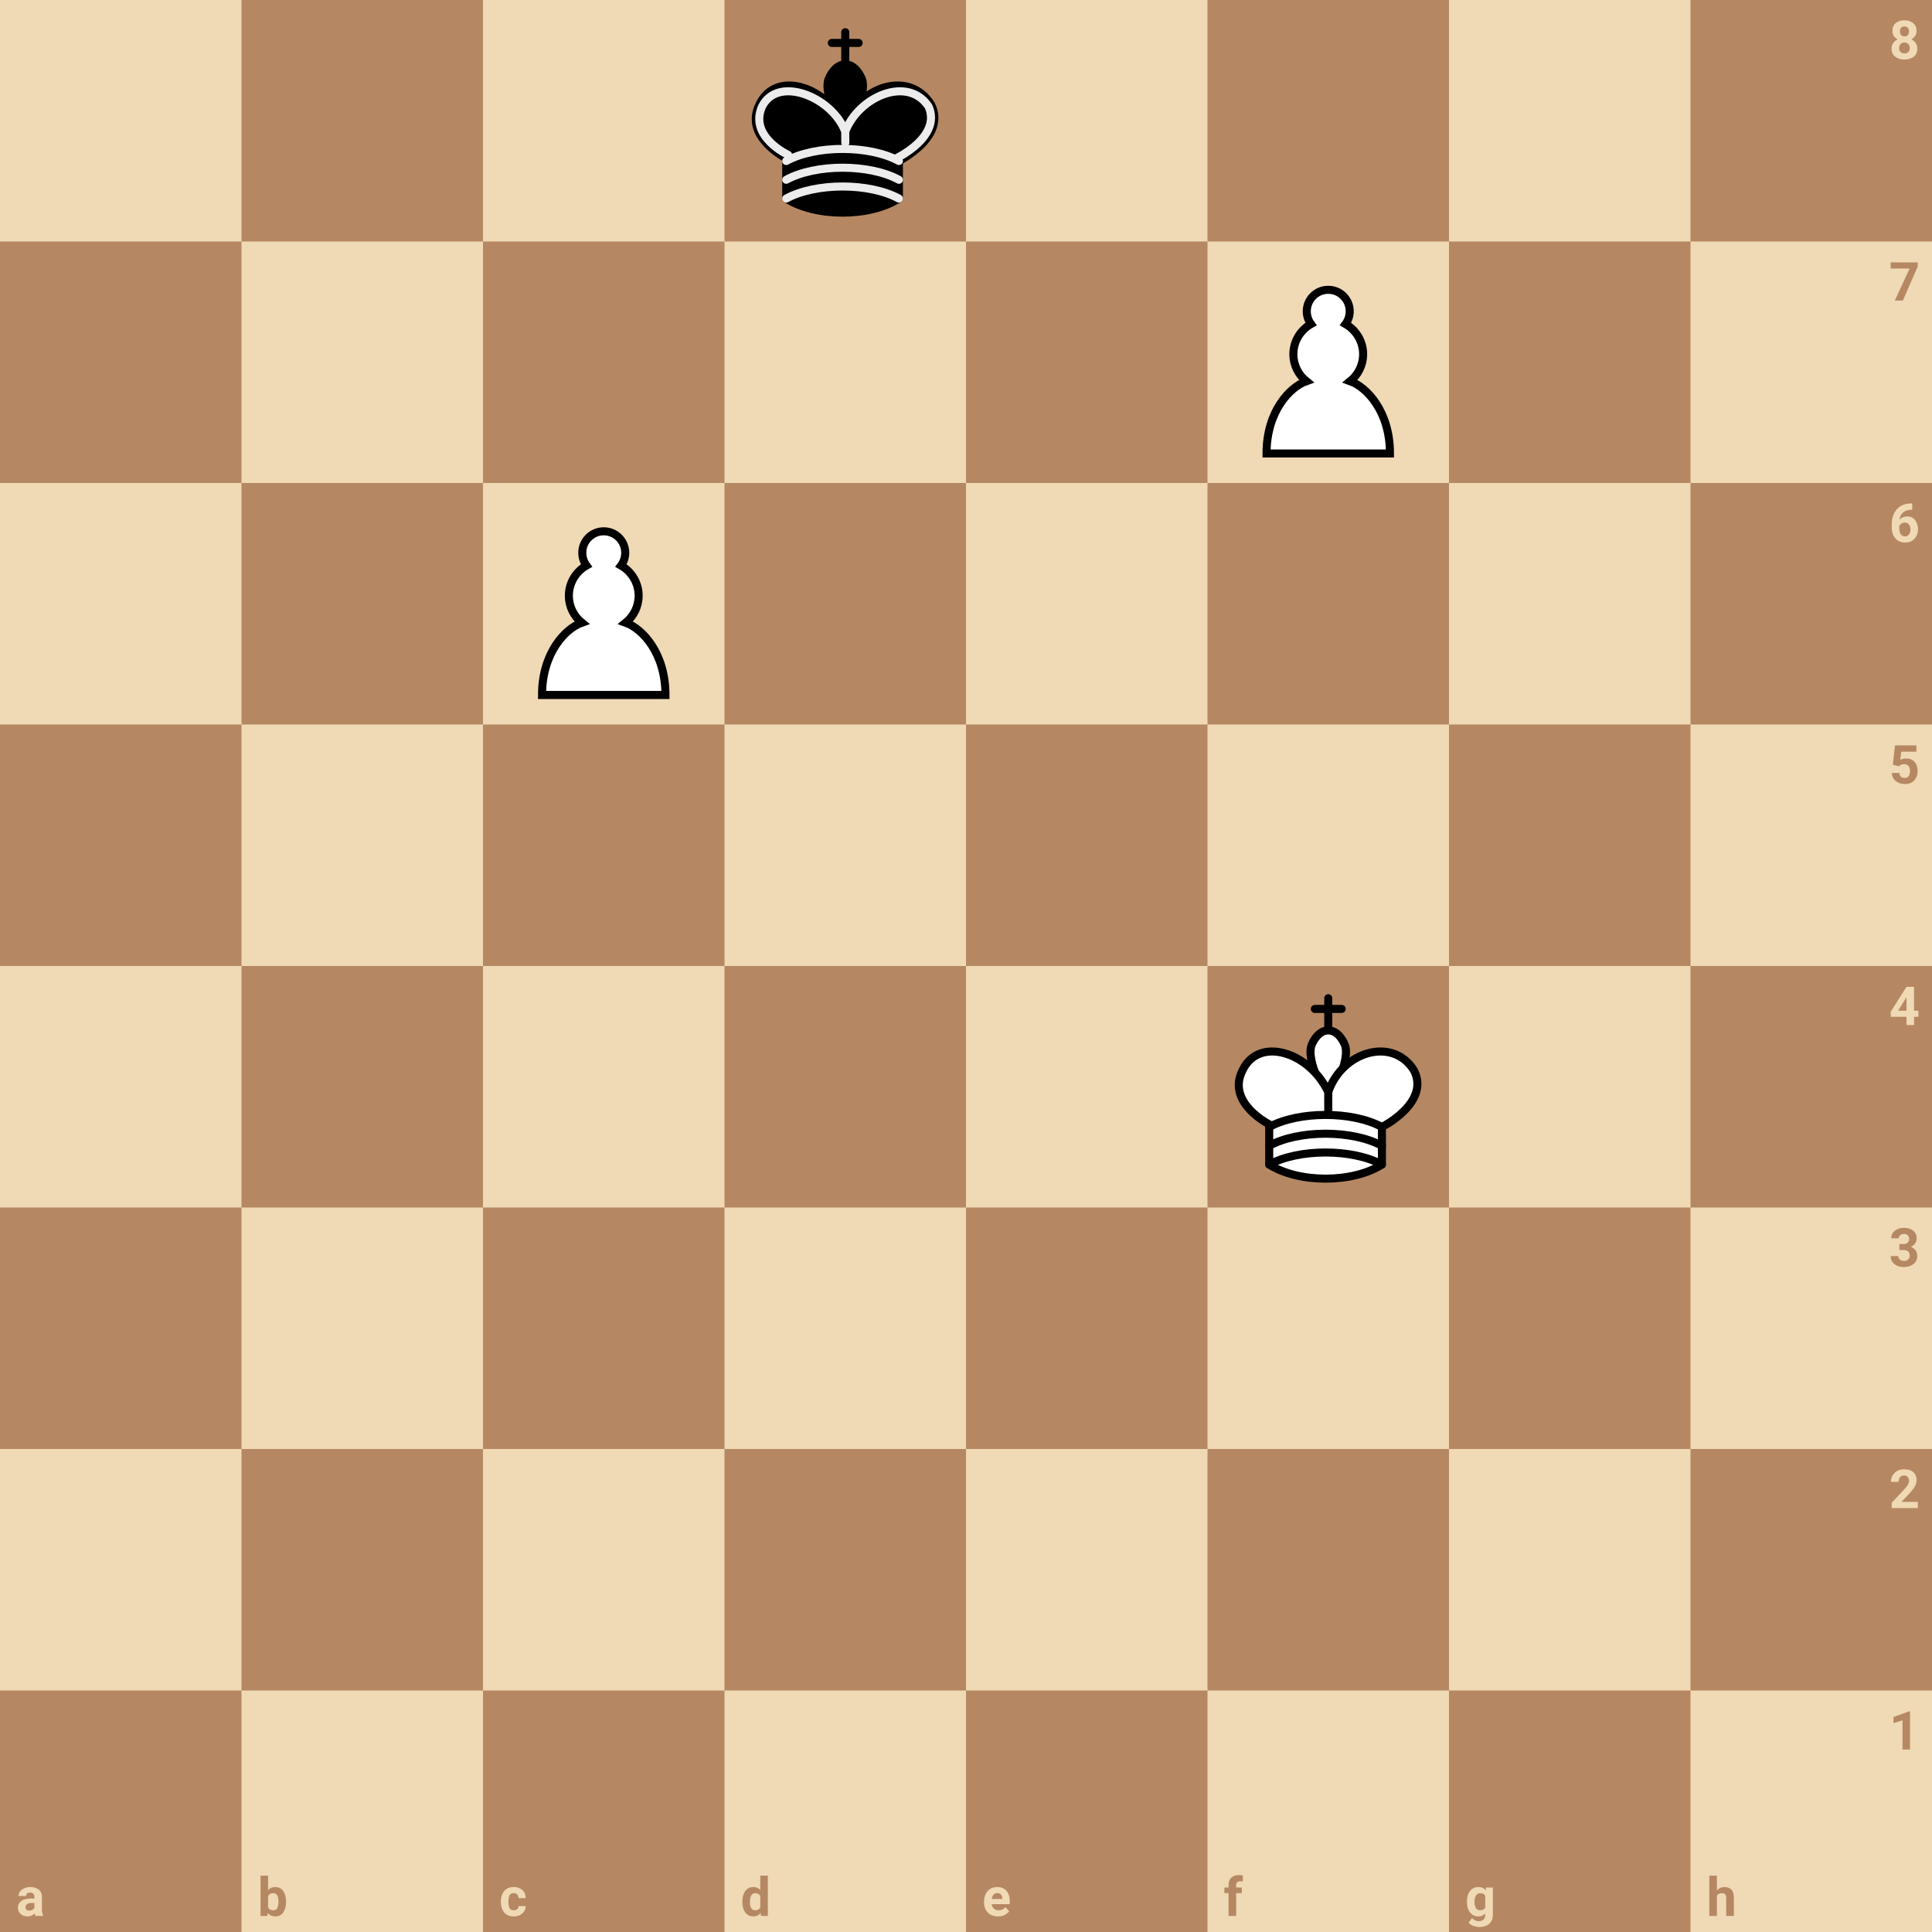
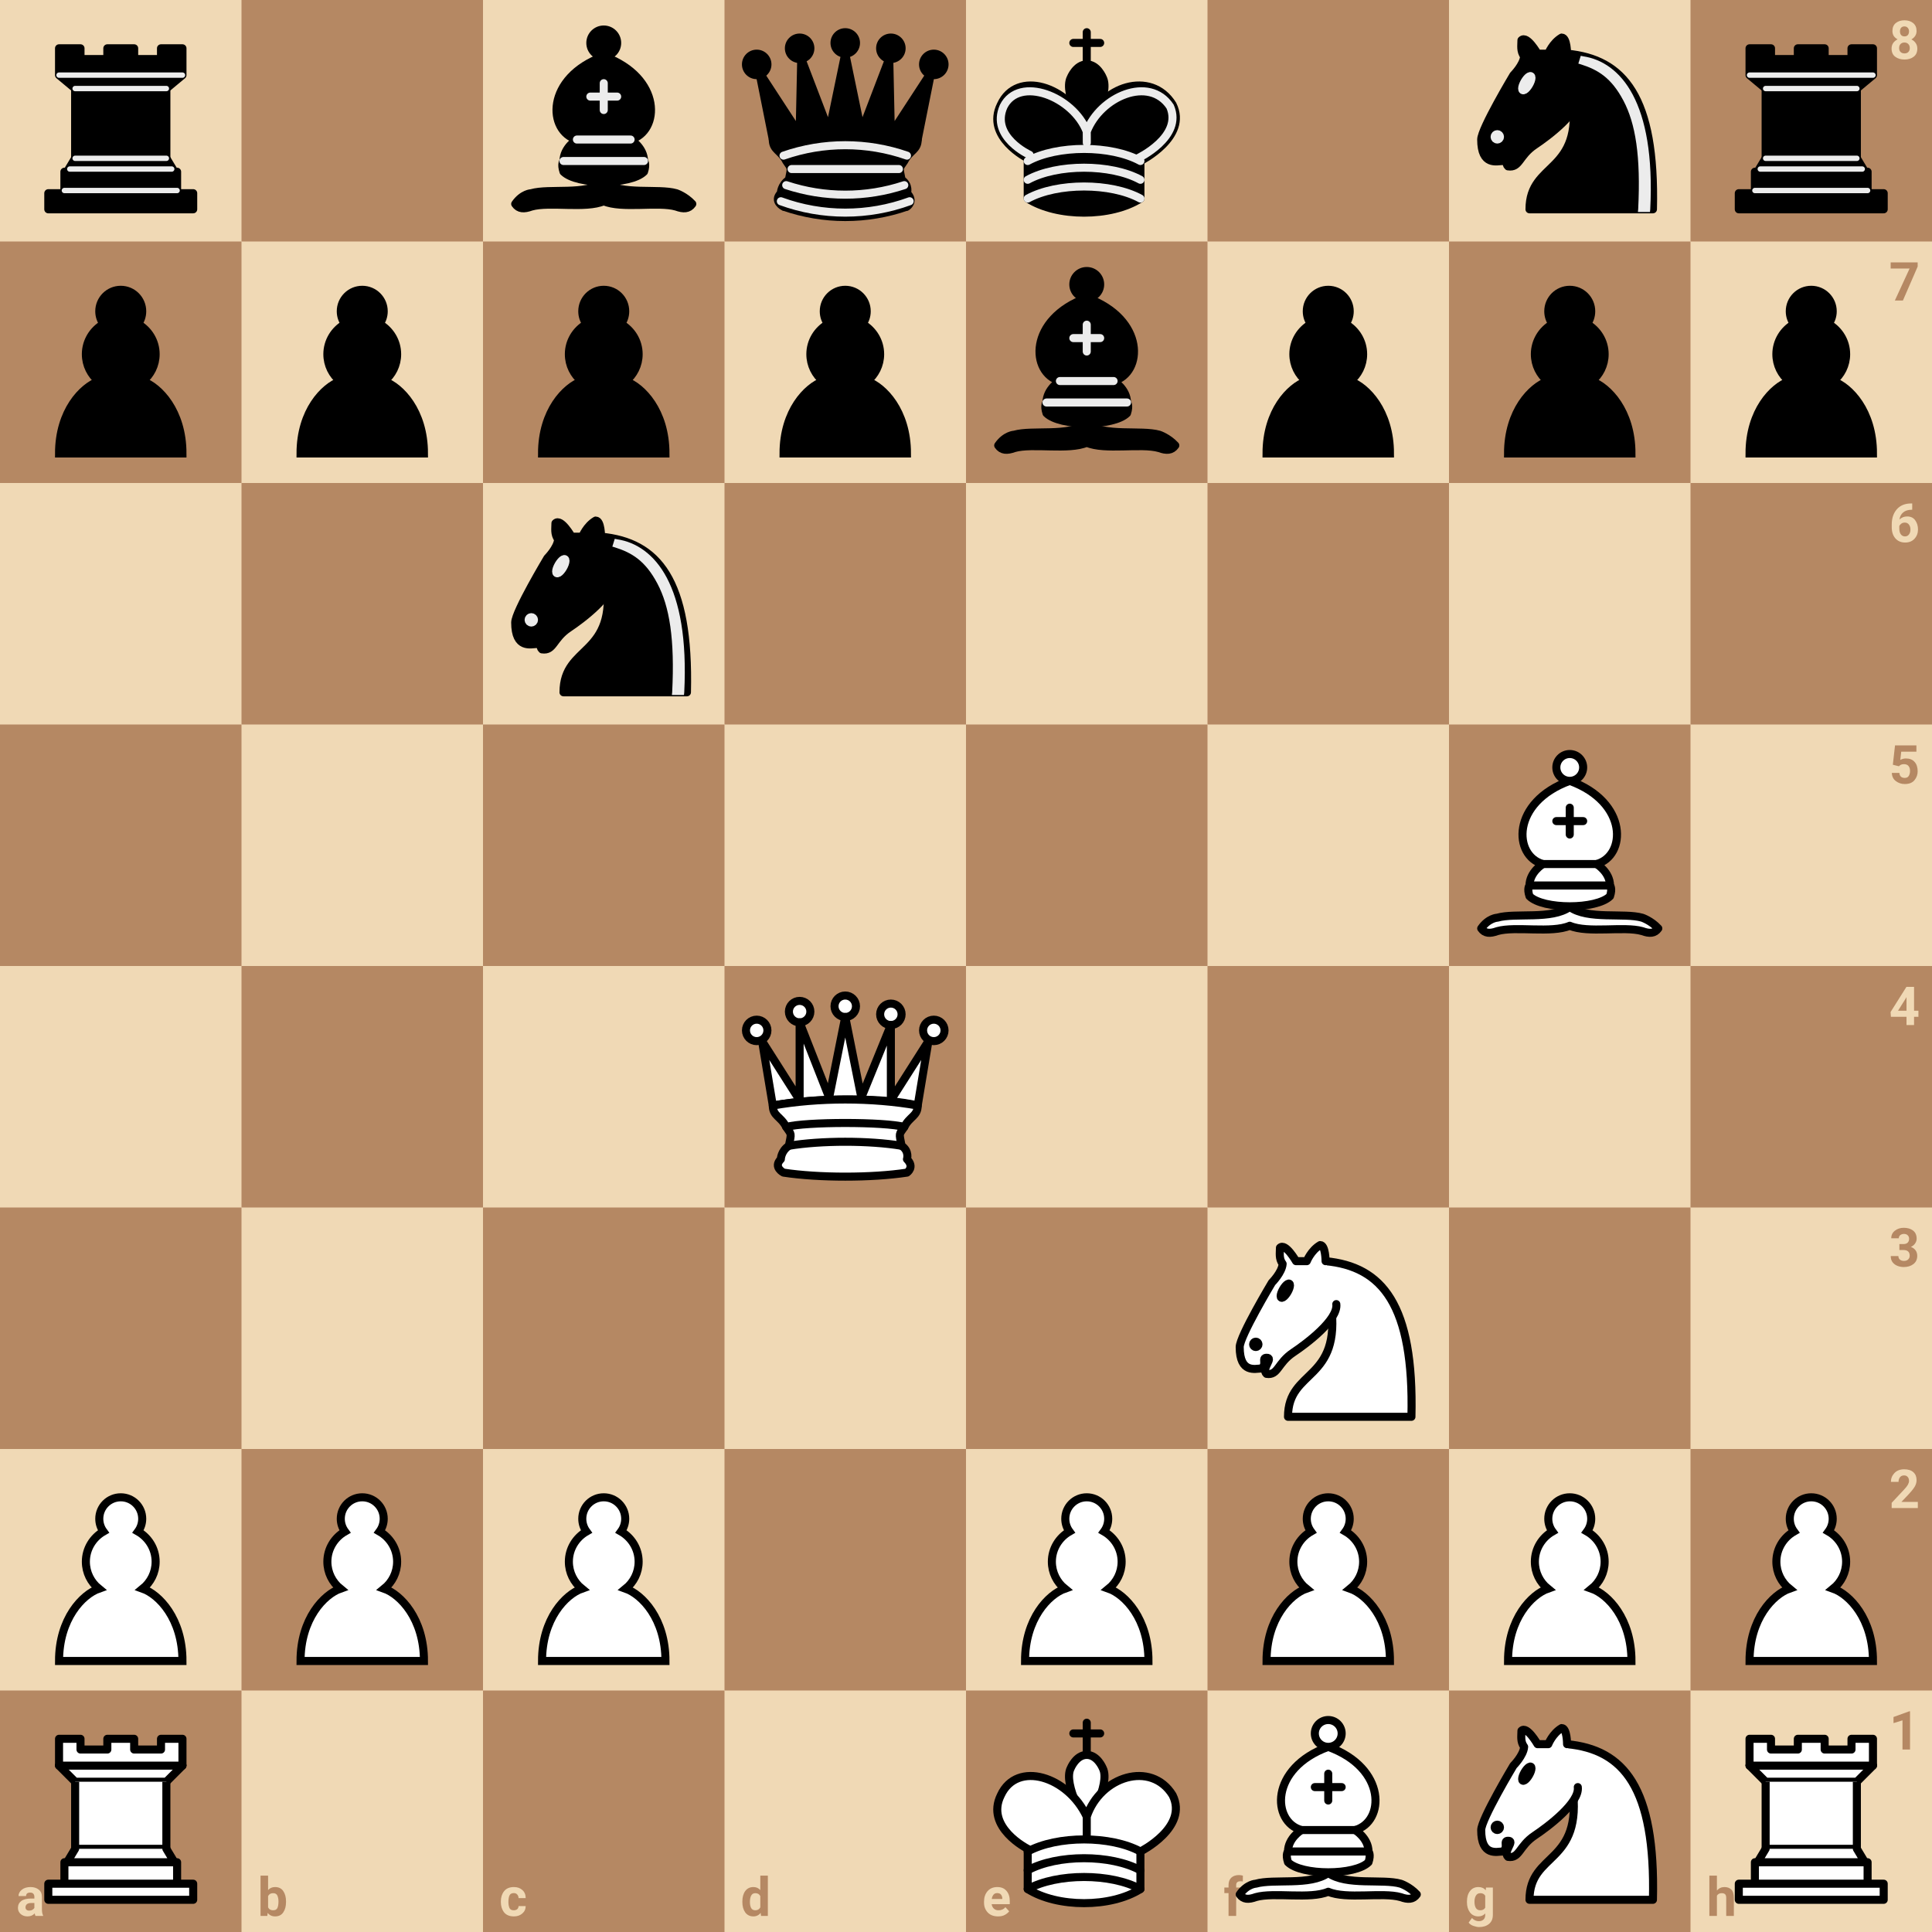
<svg xmlns="http://www.w3.org/2000/svg" viewBox="0 0 360 360" width="100%" height="100%">
  <defs>
    <g id="wP">
      <path d="M22.5 9c-2.21 0-4 1.79-4 4 0 .89.29 1.71.78 2.38C17.33 16.5 16 18.59 16 21c0 2.03.94 3.84 2.41 5.03-3 1.06-7.41 5.55-7.41 13.47h23c0-7.92-4.41-12.41-7.41-13.47 1.47-1.19 2.41-3 2.41-5.03 0-2.41-1.33-4.5-3.28-5.62.49-.67.78-1.49.78-2.38 0-2.21-1.79-4-4-4z" fill="#fff" stroke="#000" stroke-width="1.5" stroke-linecap="round" />
    </g>
    <g id="wN" fill="none" fill-rule="evenodd" stroke="#000" stroke-width="1.5" stroke-linecap="round" stroke-linejoin="round">
      <path d="M22 10c10.5 1 16.5 8 16 29H15c0-9 10-6.5 8-21" fill="#fff" />
      <path d="M24 18c.38 2.91-5.55 7.37-8 9-3 2-2.82 4.34-5 4-1.042-.94 1.41-3.04 0-3-1 0 .19 1.23-1 2-1 0-4.003 1-4-4 0-2 6-12 6-12s1.89-1.9 2-3.5c-.73-.994-.5-2-.5-3 1-1 3 2.5 3 2.5h2s.78-1.992 2.5-3c1 0 1 3 1 3" fill="#fff" />
      <path d="M9.5 25.5a.5.5 0 1 1-1 0 .5.5 0 1 1 1 0zm5.433-9.75a.5 1.5 30 1 1-.866-.5.5 1.5 30 1 1 .866.5z" fill="#000" />
    </g>
    <g id="wB" fill="none" fill-rule="evenodd" stroke="#000" stroke-width="1.5" stroke-linecap="round" stroke-linejoin="round">
      <g fill="#fff" stroke-linecap="butt">
        <path d="M9 36c3.39-.97 10.11.43 13.5-2 3.39 2.43 10.11 1.03 13.5 2 0 0 1.65.54 3 2-.68.97-1.65.99-3 .5-3.39-.97-10.11.46-13.5-1-3.39 1.46-10.11.03-13.5 1-1.354.49-2.323.47-3-.5 1.354-1.94 3-2 3-2z" />
        <path d="M15 32c2.5 2.5 12.5 2.5 15 0 .5-1.5 0-2 0-2 0-2.5-2.5-4-2.5-4 5.5-1.5 6-11.5-5-15.5-11 4-10.5 14-5 15.5 0 0-2.5 1.5-2.5 4 0 0-.5.5 0 2z" />
        <path d="M25 8a2.5 2.5 0 1 1-5 0 2.5 2.5 0 1 1 5 0z" />
      </g>
      <path d="M17.5 26h10M15 30h15m-7.5-14.5v5M20 18h5" stroke-linejoin="miter" />
    </g>
    <g id="wR" fill="#fff" fill-rule="evenodd" stroke="#000" stroke-width="1.5" stroke-linecap="round" stroke-linejoin="round">
      <path d="M9 39h27v-3H9v3zm3-3v-4h21v4H12zm-1-22V9h4v2h5V9h5v2h5V9h4v5" stroke-linecap="butt" />
      <path d="M34 14l-3 3H14l-3-3" />
      <path d="M31 17v12.5H14V17" stroke-linecap="butt" stroke-linejoin="miter" />
      <path d="M31 29.5l1.5 2.5h-20l1.5-2.5" />
      <path d="M11 14h23" fill="none" stroke-linejoin="miter" />
    </g>
    <g id="wQ" fill="#fff" fill-rule="evenodd" stroke="#000" stroke-width="1.5" stroke-linecap="round" stroke-linejoin="round">
      <path d="M8 12a2 2 0 1 1-4 0 2 2 0 1 1 4 0zm16.5-4.5a2 2 0 1 1-4 0 2 2 0 1 1 4 0zM41 12a2 2 0 1 1-4 0 2 2 0 1 1 4 0zM16 8.5a2 2 0 1 1-4 0 2 2 0 1 1 4 0zM33 9a2 2 0 1 1-4 0 2 2 0 1 1 4 0z" />
      <path d="M9 26c8.5-1.5 21-1.5 27 0l2-12-7 11V11l-5.5 13.5-3-15-3 15-5.5-14V25L7 14l2 12z" stroke-linecap="butt" />
      <path d="M9 26c0 2 1.5 2 2.5 4 1 1.5 1 1 .5 3.5-1.5 1-1.5 2.5-1.5 2.5-1.5 1.5.5 2.5.5 2.5 6.5 1 16.5 1 23 0 0 0 1.5-1 0-2.5 0 0 .5-1.5-1-2.5-.5-2.5-.5-2 .5-3.5 1-2 2.5-2 2.5-4-8.5-1.5-18.5-1.5-27 0z" stroke-linecap="butt" />
      <path d="M11.5 30c3.5-1 18.5-1 22 0M12 33.5c6-1 15-1 21 0" fill="none" />
    </g>
    <g id="wK" fill="none" fill-rule="evenodd" stroke="#000" stroke-width="1.5" stroke-linecap="round" stroke-linejoin="round">
      <path d="M22.5 11.63V6M20 8h5" stroke-linejoin="miter" />
      <path d="M22.5 25s4.5-7.5 3-10.5c0 0-1-2.5-3-2.5s-3 2.5-3 2.5c-1.5 3 3 10.5 3 10.5" fill="#fff" stroke-linecap="butt" stroke-linejoin="miter" />
      <path d="M11.5 37c5.5 3.5 15.5 3.5 21 0v-7s9-4.5 6-10.5c-4-6.5-13.5-3.5-16 4V27v-3.5c-3.5-7.5-13-10.5-16-4-3 6 5 10 5 10V37z" fill="#fff" />
      <path d="M11.5 30c5.5-3 15.5-3 21 0m-21 3.5c5.5-3 15.5-3 21 0m-21 3.5c5.5-3 15.5-3 21 0" />
    </g>
    <g id="bP">
      <path d="M22.5 9c-2.21 0-4 1.79-4 4 0 .89.29 1.71.78 2.38C17.33 16.5 16 18.59 16 21c0 2.03.94 3.84 2.41 5.03-3 1.06-7.41 5.55-7.41 13.47h23c0-7.92-4.41-12.41-7.41-13.47 1.47-1.19 2.41-3 2.41-5.03 0-2.41-1.33-4.5-3.28-5.62.49-.67.78-1.49.78-2.38 0-2.21-1.79-4-4-4z" fill="#000" stroke="#000" stroke-width="1.5" stroke-linecap="round" />
    </g>
    <g id="bN" fill="none" fill-rule="evenodd" stroke="#000" stroke-width="1.5" stroke-linecap="round" stroke-linejoin="round">
      <path d="M22 10c10.5 1 16.5 8 16 29H15c0-9 10-6.5 8-21" fill="#000" />
      <path d="M24 18c.38 2.91-5.55 7.37-8 9-3 2-2.82 4.34-5 4-1.042-.94 1.41-3.04 0-3-1 0 .19 1.23-1 2-1 0-4.003 1-4-4 0-2 6-12 6-12s1.89-1.9 2-3.5c-.73-.994-.5-2-.5-3 1-1 3 2.5 3 2.5h2s.78-1.992 2.5-3c1 0 1 3 1 3" fill="#000" />
      <path d="M9.5 25.5a.5.5 0 1 1-1 0 .5.5 0 1 1 1 0zm5.433-9.75a.5 1.5 30 1 1-.866-.5.5 1.5 30 1 1 .866.5z" fill="#ececec" stroke="#ececec" />
      <path d="M24.55 10.4l-.45 1.45.5.15c3.15 1 5.65 2.49 7.9 6.75S35.75 29.06 35.25 39l-.05.5h2.25l.05-.5c.5-10.06-.88-16.85-3.25-21.34-2.37-4.49-5.79-6.64-9.19-7.16l-.51-.1z" fill="#ececec" stroke="none" />
    </g>
    <g id="bB" fill="none" fill-rule="evenodd" stroke="#000" stroke-width="1.5" stroke-linecap="round" stroke-linejoin="round">
      <g fill="#000" stroke-linecap="butt">
        <path d="M9 36c3.39-.97 10.11.43 13.5-2 3.39 2.43 10.11 1.03 13.5 2 0 0 1.65.54 3 2-.68.97-1.65.99-3 .5-3.39-.97-10.11.46-13.5-1-3.39 1.46-10.11.03-13.5 1-1.354.49-2.323.47-3-.5 1.354-1.94 3-2 3-2z" />
        <path d="M15 32c2.5 2.5 12.5 2.5 15 0 .5-1.5 0-2 0-2 0-2.5-2.5-4-2.5-4 5.5-1.5 6-11.5-5-15.5-11 4-10.5 14-5 15.5 0 0-2.5 1.5-2.5 4 0 0-.5.5 0 2z" />
        <path d="M25 8a2.5 2.5 0 1 1-5 0 2.5 2.5 0 1 1 5 0z" />
      </g>
      <path d="M17.5 26h10M15 30h15m-7.5-14.5v5M20 18h5" stroke="#ececec" stroke-linejoin="miter" />
    </g>
    <g id="bR" fill-rule="evenodd" stroke="#000" stroke-width="1.5" stroke-linecap="round" stroke-linejoin="round">
      <path d="M9 39h27v-3H9v3zm3.5-7l1.5-2.5h17l1.5 2.5h-20zm-.5 4v-4h21v4H12z" stroke-linecap="butt" fill="#000" />
      <path d="M14 29.5v-13h17v13H14z" stroke-linecap="butt" stroke-linejoin="miter" fill="#000" />
      <path d="M14 16.5L11 14h23l-3 2.5H14zM11 14V9h4v2h5V9h5v2h5V9h4v5H11z" stroke-linecap="butt" fill="#000" />
      <path d="M12 35.5h21m-20-4h19m-18-2h17m-17-13h17M11 14h23" fill="none" stroke="#ececec" stroke-width="1" stroke-linejoin="miter" />
    </g>
    <g id="bQ" fill-rule="evenodd" stroke="#000" stroke-width="1.5" stroke-linecap="round" stroke-linejoin="round">
      <g stroke="none" fill="#000">
        <circle cx="6" cy="12" r="2.75" />
        <circle cx="14" cy="9" r="2.75" />
        <circle cx="22.5" cy="8" r="2.75" />
        <circle cx="31" cy="9" r="2.75" />
        <circle cx="39" cy="12" r="2.75" />
      </g>
      <path d="M9 26c8.5-1.5 21-1.5 27 0l2.5-12.5L31 25l-.3-14.1-5.2 13.6-3-14.5-3 14.5-5.2-13.6L14 25 6.5 13.5 9 26z" stroke-linecap="butt" fill="#000" />
      <path d="M9 26c0 2 1.5 2 2.5 4 1 1.5 1 1 .5 3.5-1.5 1-1.5 2.5-1.5 2.5-1.5 1.5.5 2.5.5 2.5 6.5 1 16.5 1 23 0 0 0 1.5-1 0-2.5 0 0 .5-1.5-1-2.5-.5-2.5-.5-2 .5-3.5 1-2 2.5-2 2.5-4-8.5-1.5-18.5-1.5-27 0z" stroke-linecap="butt" fill="#000" />
      <path d="M11 38.5a35 35 1 0 0 23 0" fill="none" stroke-linecap="butt" />
      <path d="M11 29a35 35 1 0 1 23 0m-21.5 2.5h20m-21 3a35 35 1 0 0 22 0m-23 3a35 35 1 0 0 24 0" fill="none" stroke="#ececec" />
    </g>
    <g id="bK" fill="none" fill-rule="evenodd" stroke="#000" stroke-width="1.5" stroke-linecap="round" stroke-linejoin="round">
      <path d="M22.5 11.63V6" stroke-linejoin="miter" />
      <path d="M22.5 25s4.5-7.5 3-10.5c0 0-1-2.5-3-2.5s-3 2.5-3 2.5c-1.5 3 3 10.5 3 10.5" fill="#000" stroke-linecap="butt" stroke-linejoin="miter" />
      <path d="M11.5 37c5.5 3.5 15.5 3.5 21 0v-7s9-4.5 6-10.5c-4-6.5-13.5-3.5-16 4V27v-3.5c-3.5-7.5-13-10.5-16-4-3 6 5 10 5 10V37z" fill="#000" />
      <path d="M20 8h5" stroke-linejoin="miter" />
      <path d="M32 29.5s8.5-4 6.03-9.65C34.15 14 25 18 22.5 24.5l.01 2.1-.01-2.1C20 18 9.906 14 6.997 19.85c-2.497 5.65 4.853 9 4.853 9" stroke="#ececec" />
      <path d="M11.5 30c5.5-3 15.5-3 21 0m-21 3.5c5.5-3 15.5-3 21 0m-21 3.5c5.5-3 15.5-3 21 0" stroke="#ececec" />
    </g>
  </defs>
  <rect width="360" height="360" fill="#f0d9b5" />
  <g fill="#b58863">
    <rect x="45" y="0" width="45" height="45" />
    <rect x="135" y="0" width="45" height="45" />
    <rect x="225" y="0" width="45" height="45" />
    <rect x="315" y="0" width="45" height="45" />
    <rect x="0" y="45" width="45" height="45" />
    <rect x="90" y="45" width="45" height="45" />
    <rect x="180" y="45" width="45" height="45" />
    <rect x="270" y="45" width="45" height="45" />
    <rect x="45" y="90" width="45" height="45" />
    <rect x="135" y="90" width="45" height="45" />
    <rect x="225" y="90" width="45" height="45" />
    <rect x="315" y="90" width="45" height="45" />
    <rect x="0" y="135" width="45" height="45" />
    <rect x="90" y="135" width="45" height="45" />
    <rect x="180" y="135" width="45" height="45" />
    <rect x="270" y="135" width="45" height="45" />
    <rect x="45" y="180" width="45" height="45" />
    <rect x="135" y="180" width="45" height="45" />
    <rect x="225" y="180" width="45" height="45" />
    <rect x="315" y="180" width="45" height="45" />
    <rect x="0" y="225" width="45" height="45" />
    <rect x="90" y="225" width="45" height="45" />
    <rect x="180" y="225" width="45" height="45" />
    <rect x="270" y="225" width="45" height="45" />
    <rect x="45" y="270" width="45" height="45" />
    <rect x="135" y="270" width="45" height="45" />
    <rect x="225" y="270" width="45" height="45" />
    <rect x="315" y="270" width="45" height="45" />
    <rect x="0" y="315" width="45" height="45" />
    <rect x="90" y="315" width="45" height="45" />
    <rect x="180" y="315" width="45" height="45" />
    <rect x="270" y="315" width="45" height="45" />
  </g>
  <g font-family="-apple-system,BlinkMacSystemFont,'Segoe UI',Roboto,sans-serif" font-size="10" font-weight="bold">
    <text x="3" y="357" fill="#f0d9b5">a</text>
    <text x="48" y="357" fill="#b58863">b</text>
    <text x="93" y="357" fill="#f0d9b5">c</text>
    <text x="138" y="357" fill="#b58863">d</text>
    <text x="183" y="357" fill="#f0d9b5">e</text>
    <text x="228" y="357" fill="#b58863">f</text>
    <text x="273" y="357" fill="#f0d9b5">g</text>
    <text x="318" y="357" fill="#b58863">h</text>
    <text x="352" y="11" fill="#f0d9b5">8</text>
    <text x="352" y="56" fill="#b58863">7</text>
    <text x="352" y="101" fill="#f0d9b5">6</text>
    <text x="352" y="146" fill="#b58863">5</text>
    <text x="352" y="191" fill="#f0d9b5">4</text>
    <text x="352" y="236" fill="#b58863">3</text>
    <text x="352" y="281" fill="#f0d9b5">2</text>
    <text x="352" y="326" fill="#b58863">1</text>
  </g>
  <g>
-     <use href="#bK" x="135" y="0" />
-     <use href="#wP" x="225" y="45" />
-     <use href="#wP" x="90" y="90" />
-     <use href="#wK" x="225" y="180" />
+     <use href="#bR" x="0" y="0" />
+     <use href="#bB" x="90" y="0" />
+     <use href="#bQ" x="135" y="0" />
+     <use href="#bK" x="180" y="0" />
+     <use href="#bN" x="270" y="0" />
+     <use href="#bR" x="315" y="0" />
+     <use href="#bP" x="0" y="45" />
+     <use href="#bP" x="45" y="45" />
+     <use href="#bP" x="90" y="45" />
+     <use href="#bP" x="135" y="45" />
+     <use href="#bB" x="180" y="45" />
+     <use href="#bP" x="225" y="45" />
+     <use href="#bP" x="270" y="45" />
+     <use href="#bP" x="315" y="45" />
+     <use href="#bN" x="90" y="90" />
+     <use href="#wB" x="270" y="135" />
+     <use href="#wQ" x="135" y="180" />
+     <use href="#wN" x="225" y="225" />
+     <use href="#wP" x="0" y="270" />
+     <use href="#wP" x="45" y="270" />
+     <use href="#wP" x="90" y="270" />
+     <use href="#wP" x="180" y="270" />
+     <use href="#wP" x="225" y="270" />
+     <use href="#wP" x="270" y="270" />
+     <use href="#wP" x="315" y="270" />
+     <use href="#wR" x="0" y="315" />
+     <use href="#wK" x="180" y="315" />
+     <use href="#wB" x="225" y="315" />
+     <use href="#wN" x="270" y="315" />
+     <use href="#wR" x="315" y="315" />
  </g>
</svg>
